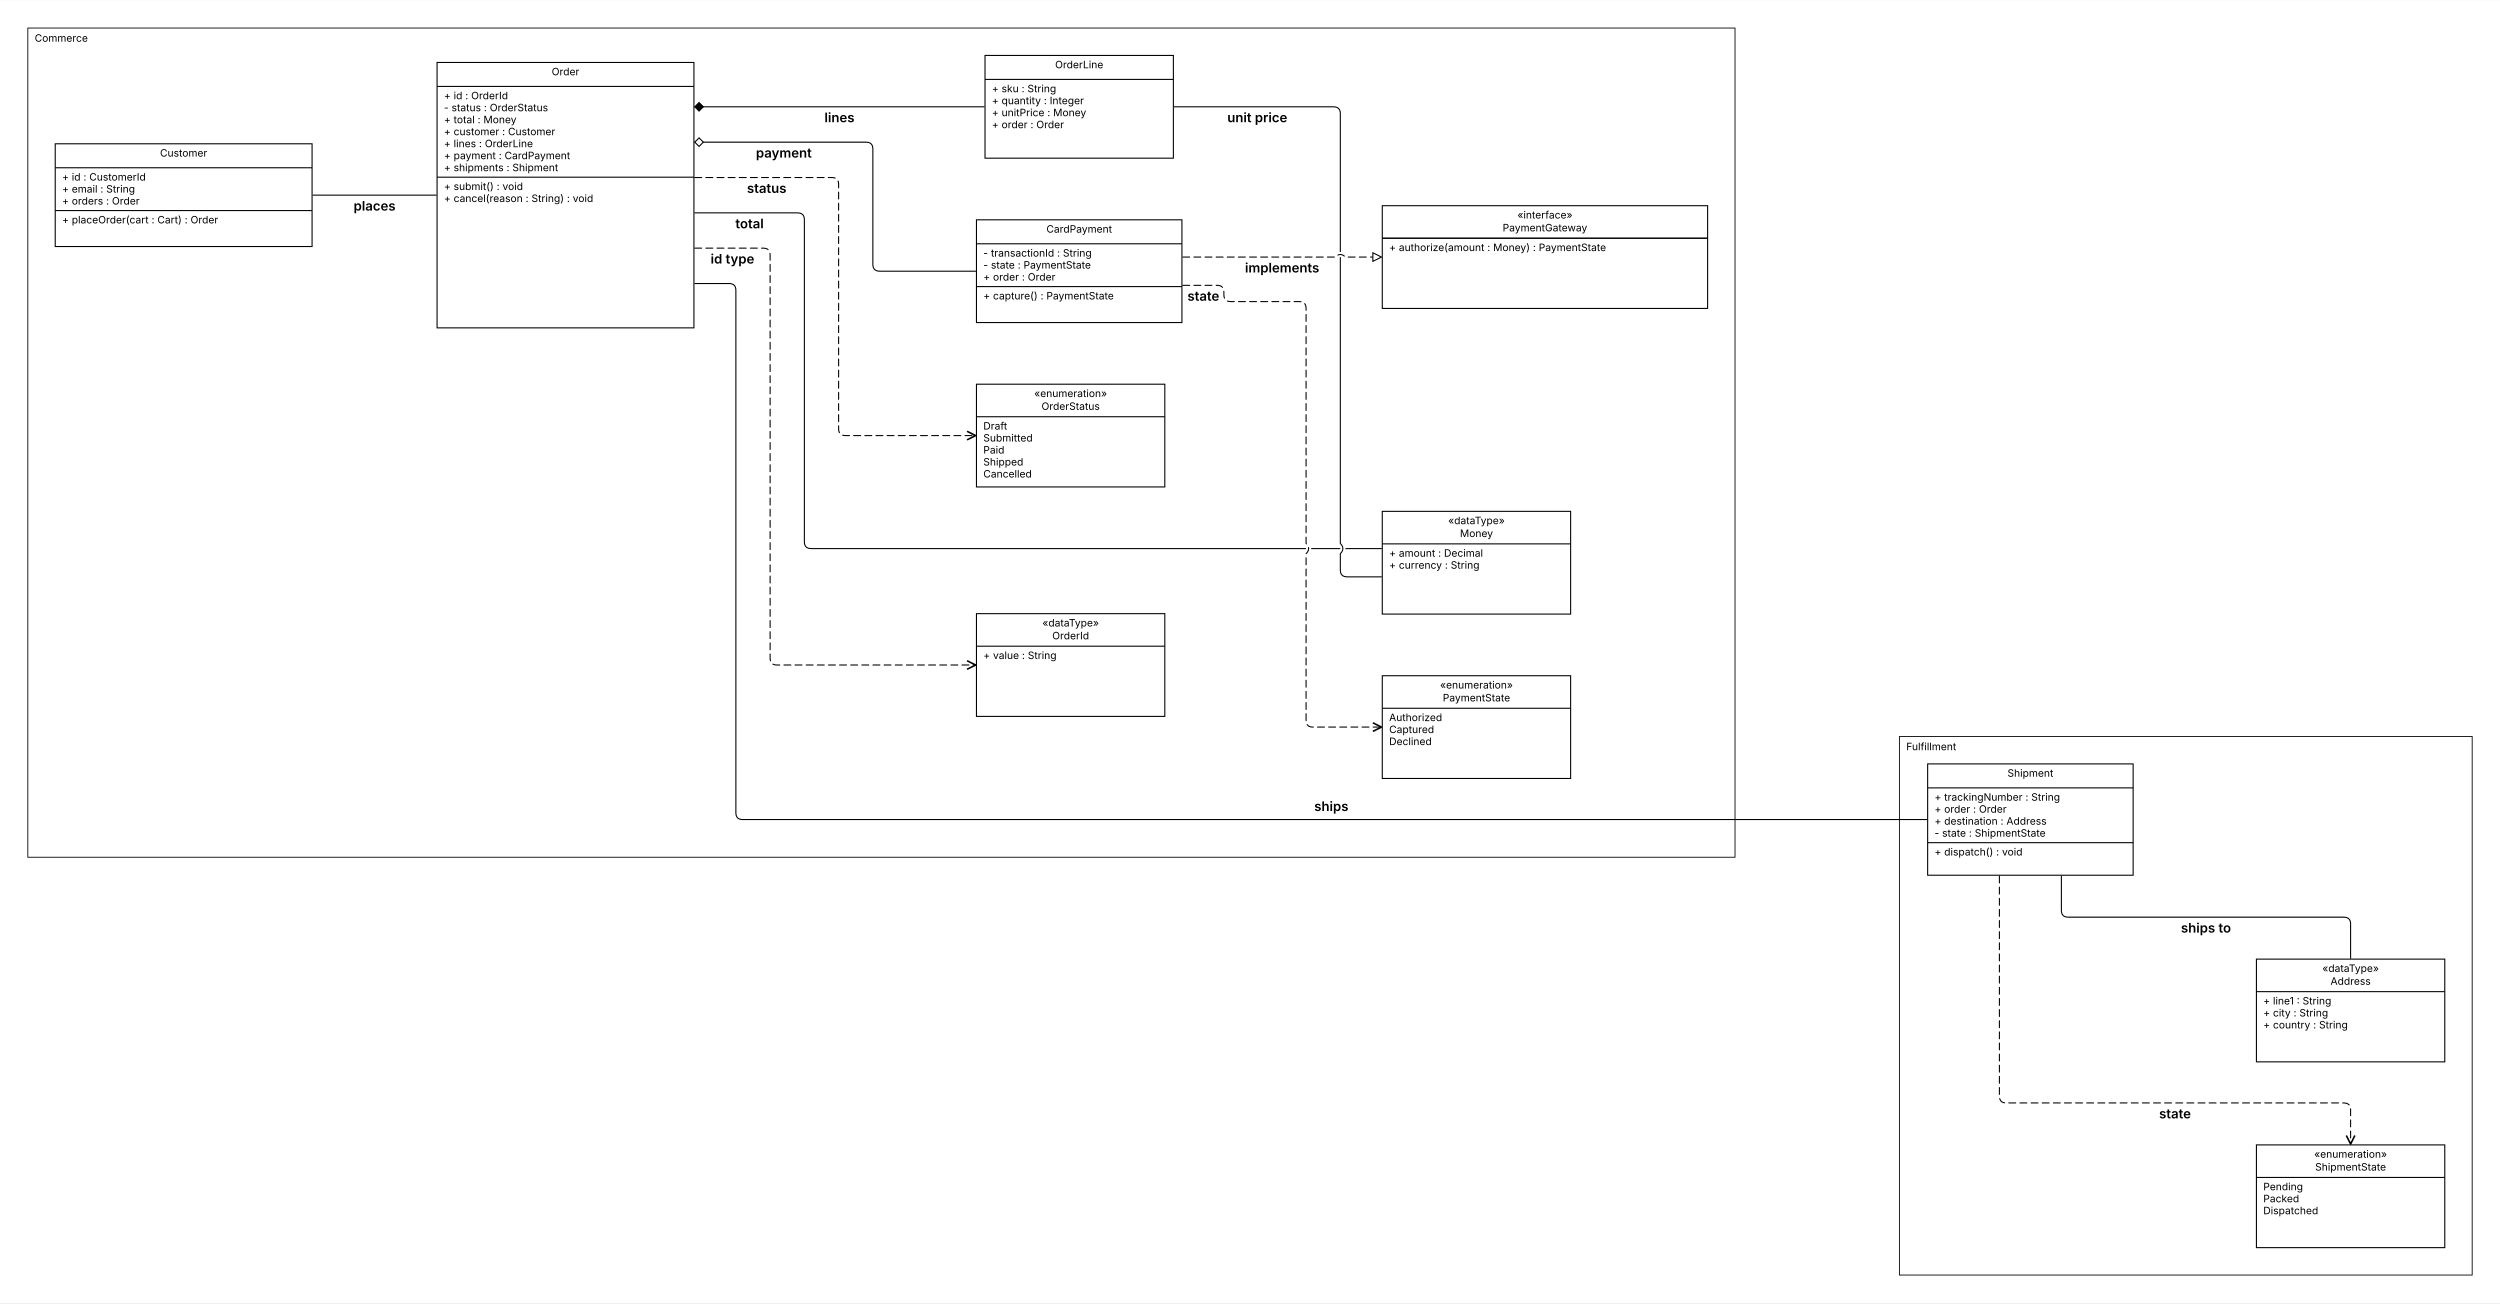
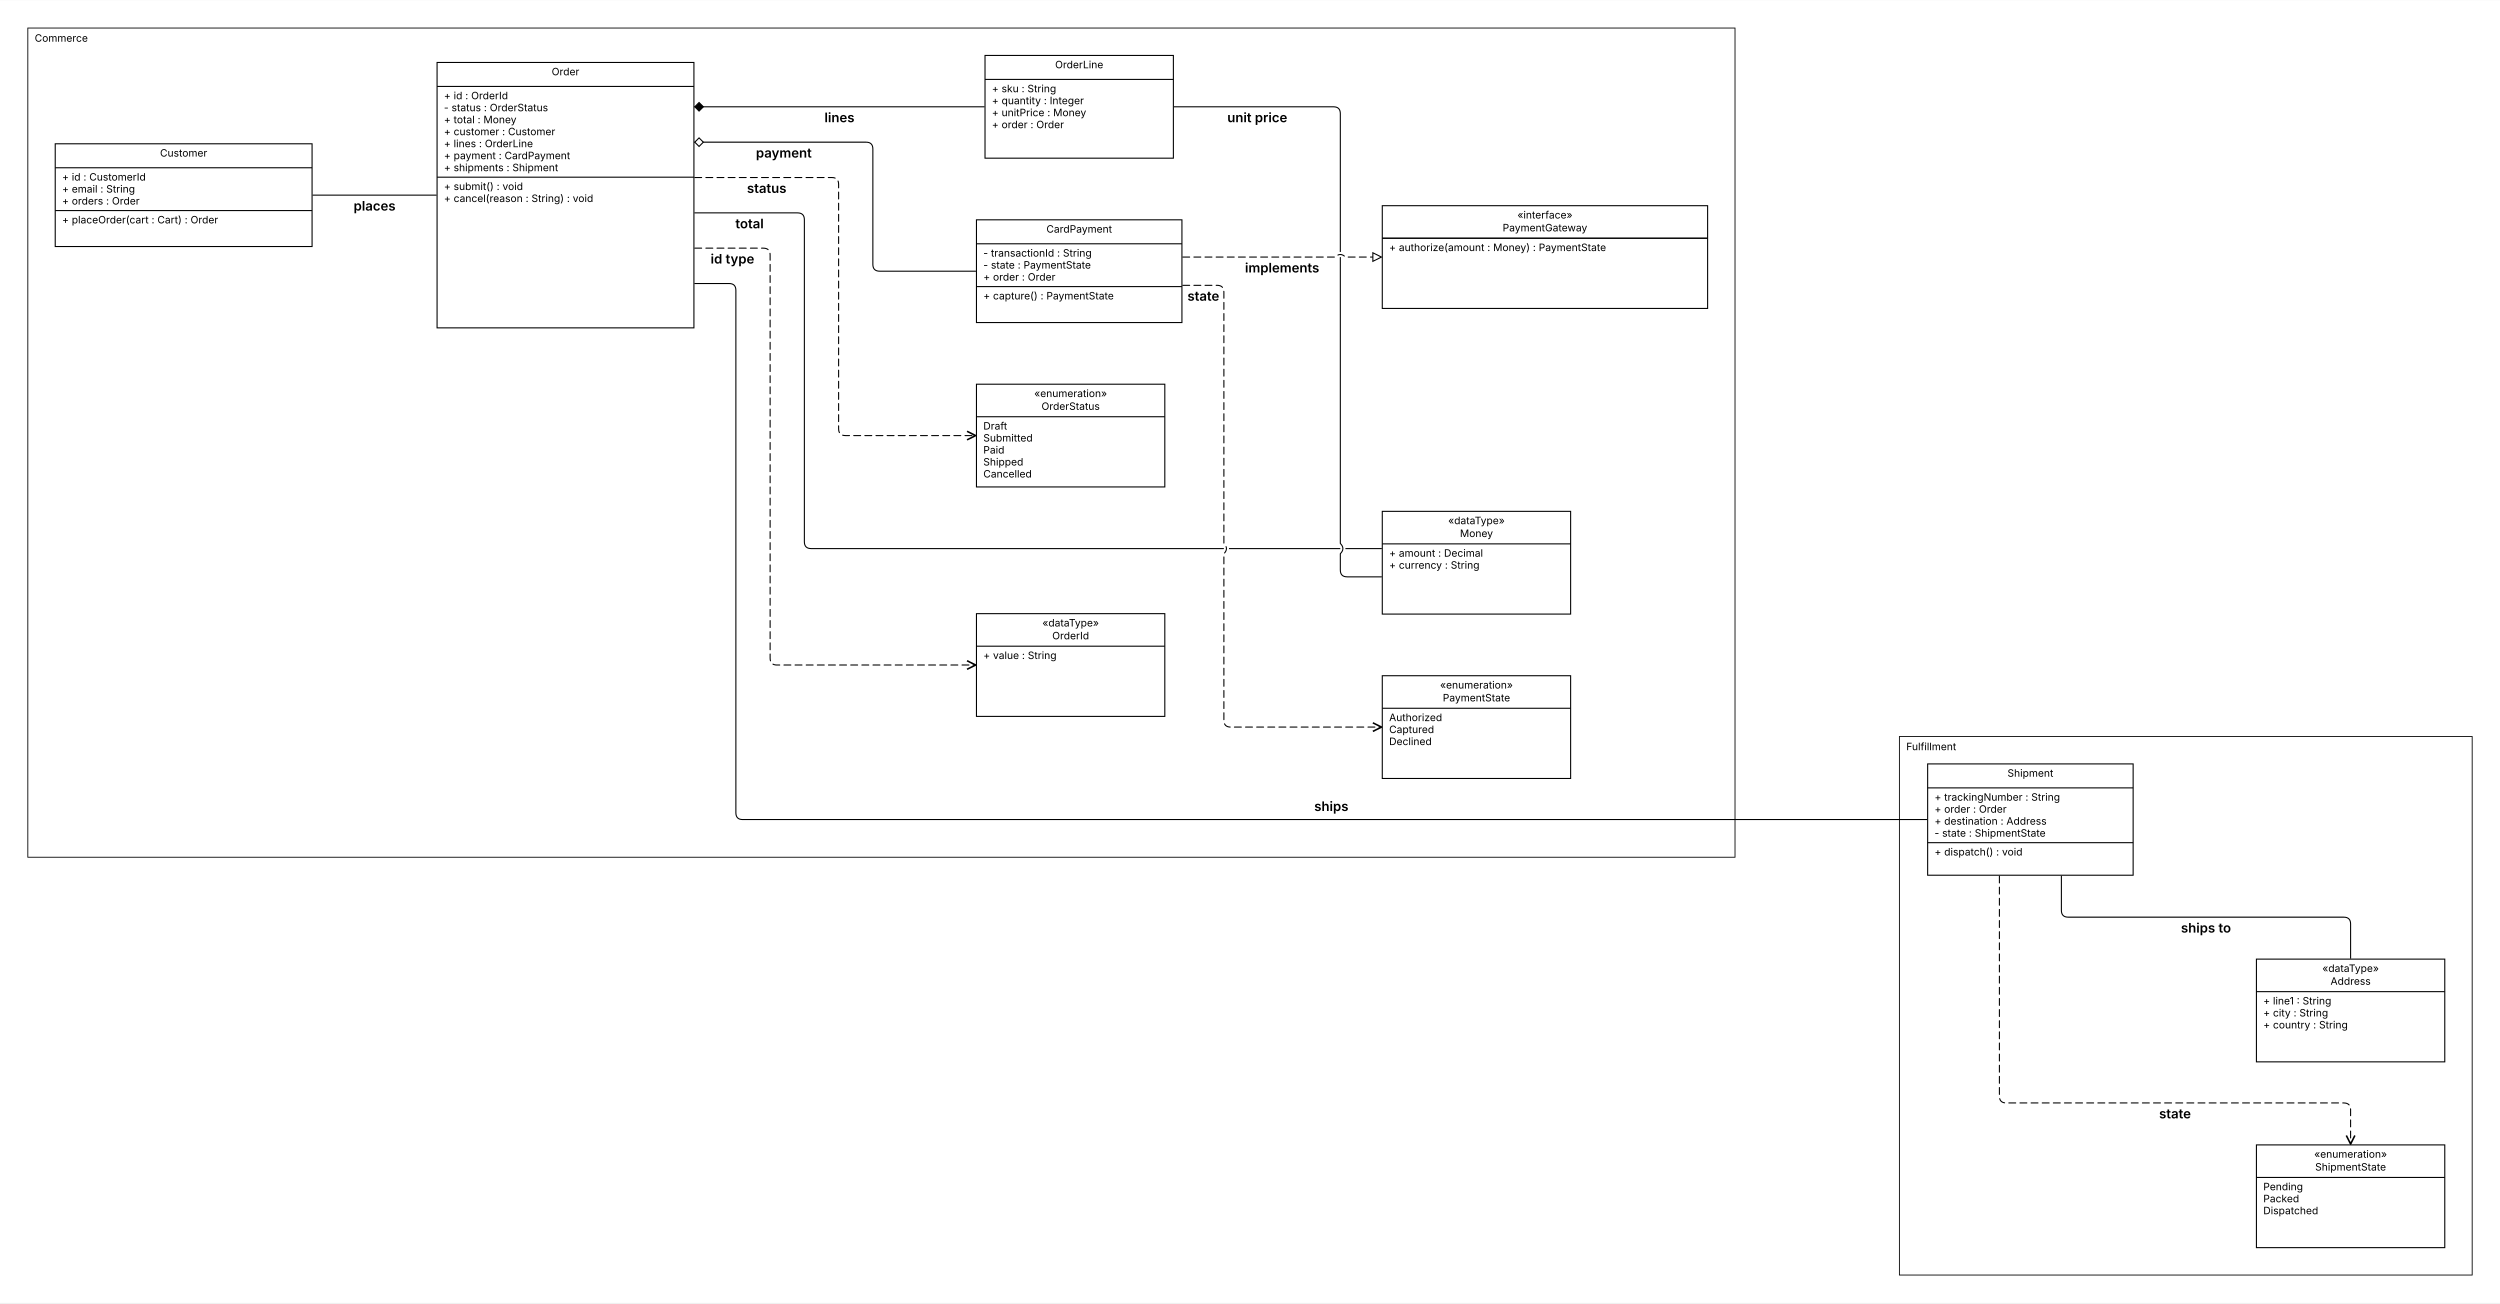
<svg xmlns="http://www.w3.org/2000/svg" role="img" width="2920" height="1522" viewBox="-20.5 -20.5 2920.0 1521.5">
  <rect x="-20.5" y="-20.5" width="2920.0" height="1521.5" fill="#ffffff" />
  <g font-family="Inter, Arial, sans-serif" font-size="14">
    <g data-dediren-group-id="commerce-package-boundary" data-dediren-group-type="Package" data-dediren-group-source-id="pkg-commerce">
      <rect x="12.0" y="12.0" width="1994.0" height="968.5" rx="0" fill="#ffffff" stroke="#000000" stroke-width="1" />
      <text x="20.0" y="28.0" fill="#000000" font-size="12">Commerce</text>
    </g>
    <g data-dediren-group-id="fulfillment-package-boundary" data-dediren-group-type="Package" data-dediren-group-source-id="pkg-fulfillment">
      <rect x="2198.0" y="839.5" width="669.0" height="629.0" rx="0" fill="#ffffff" stroke="#000000" stroke-width="1" />
      <text x="2206.0" y="855.5" fill="#000000" font-size="12">Fulfillment</text>
    </g>
    <g data-dediren-edge-id="customer-places-order">
      <path d="M 345.0 207.2 L 489.0 207.2" fill="none" stroke="#000000" stroke-width="1.25" stroke-linecap="round" stroke-linejoin="round" />
      <text x="417.0" y="225.2" text-anchor="middle" fill="none" font-size="15.4" font-weight="600" stroke="#ffffff" stroke-width="2">places</text>
      <text x="417.0" y="225.2" text-anchor="middle" fill="#000000" font-size="15.4" font-weight="600">places</text>
    </g>
    <g data-dediren-edge-id="order-has-lines">
      <marker id="marker-start-order-has-lines" data-dediren-edge-marker-start="filled_diamond" markerWidth="10" markerHeight="10" refX="1" refY="5" orient="auto">
        <path d="M 1 5 L 5 1 L 9 5 L 5 9 Z" fill="#000000" stroke="#000000" stroke-width="1" />
      </marker>
      <path d="M 791.0 104.0 L 1129.0 104.0" fill="none" stroke="#000000" stroke-width="1.25" stroke-linecap="round" stroke-linejoin="round" marker-start="url(#marker-start-order-has-lines)" />
      <text x="960.0" y="122.0" text-anchor="middle" fill="none" font-size="15.4" font-weight="600" stroke="#ffffff" stroke-width="2">lines</text>
      <text x="960.0" y="122.0" text-anchor="middle" fill="#000000" font-size="15.4" font-weight="600">lines</text>
    </g>
    <g data-dediren-edge-id="order-has-payment">
      <marker id="marker-start-order-has-payment" data-dediren-edge-marker-start="hollow_diamond" markerWidth="10" markerHeight="10" refX="1" refY="5" orient="auto">
        <path d="M 1 5 L 5 1 L 9 5 L 5 9 Z" fill="#ffffff" stroke="#000000" stroke-width="1" />
      </marker>
      <path d="M 791.0 145.3 L 991.0 145.3 Q 999.0 145.3 999.0 153.3 L 999.0 288.0 Q 999.0 296.0 1007.0 296.0 L 1119.0 296.0" fill="none" stroke="#000000" stroke-width="1.25" stroke-linecap="round" stroke-linejoin="round" marker-start="url(#marker-start-order-has-payment)" />
      <text x="895.0" y="163.3" text-anchor="middle" fill="none" font-size="15.4" font-weight="600" stroke="#ffffff" stroke-width="2">payment</text>
      <text x="895.0" y="163.3" text-anchor="middle" fill="#000000" font-size="15.4" font-weight="600">payment</text>
    </g>
    <g data-dediren-edge-id="order-status-dependency">
      <marker id="marker-end-order-status-dependency" data-dediren-edge-marker-end="open_arrow" markerWidth="10" markerHeight="10" refX="9" refY="5" orient="auto">
        <path d="M 1 1 L 9 5 L 1 9" fill="none" stroke="#000000" stroke-width="1.5" />
      </marker>
      <path d="M 791.0 186.6 L 951.0 186.6 Q 959.0 186.6 959.0 194.6 L 959.0 480.0 Q 959.0 488.0 967.0 488.0 L 1119.0 488.0" fill="none" stroke="#000000" stroke-width="1.25" stroke-linecap="round" stroke-linejoin="round" stroke-dasharray="8 5" marker-end="url(#marker-end-order-status-dependency)" />
      <text x="875.0" y="204.6" text-anchor="middle" fill="none" font-size="15.4" font-weight="600" stroke="#ffffff" stroke-width="2">status</text>
      <text x="875.0" y="204.6" text-anchor="middle" fill="#000000" font-size="15.4" font-weight="600">status</text>
    </g>
    <g data-dediren-edge-id="order-total-money">
      <path d="M 791.0 227.9 L 911.0 227.9 Q 919.0 227.9 919.0 235.9 L 919.0 612.0 Q 919.0 620.0 927.0 620.0 L 1593.0 620.0" fill="none" stroke="#000000" stroke-width="1.25" stroke-linecap="round" stroke-linejoin="round" />
      <text x="855.0" y="245.9" text-anchor="middle" fill="none" font-size="15.4" font-weight="600" stroke="#ffffff" stroke-width="2">total</text>
      <text x="855.0" y="245.9" text-anchor="middle" fill="#000000" font-size="15.4" font-weight="600">total</text>
    </g>
    <g data-dediren-edge-id="order-line-unit-price-money">
      <g data-dediren-line-jump-masks="order-line-unit-price-money">
        <path d="M 1545.0 614.0 Q 1551.0 620.0 1545.0 626.0" fill="none" stroke="#ffffff" stroke-width="6" />
      </g>
      <path d="M 1351.0 104.0 L 1537.0 104.0 Q 1545.0 104.0 1545.0 112.0 L 1545.0 614.0 Q 1551.0 620.0 1545.0 626.0 L 1545.0 645.0 Q 1545.0 653.0 1553.0 653.0 L 1593.0 653.0" fill="none" stroke="#000000" stroke-width="1.25" stroke-linecap="round" stroke-linejoin="round" />
      <text x="1448.0" y="122.0" text-anchor="middle" fill="none" font-size="15.4" font-weight="600" stroke="#ffffff" stroke-width="2">unit price</text>
      <text x="1448.0" y="122.0" text-anchor="middle" fill="#000000" font-size="15.4" font-weight="600">unit price</text>
    </g>
    <g data-dediren-edge-id="order-id-type">
      <marker id="marker-end-order-id-type" data-dediren-edge-marker-end="open_arrow" markerWidth="10" markerHeight="10" refX="9" refY="5" orient="auto">
        <path d="M 1 1 L 9 5 L 1 9" fill="none" stroke="#000000" stroke-width="1.5" />
      </marker>
      <path d="M 791.0 269.1 L 871.0 269.1 Q 879.0 269.1 879.0 277.1 L 879.0 748.0 Q 879.0 756.0 887.0 756.0 L 1119.0 756.0" fill="none" stroke="#000000" stroke-width="1.25" stroke-linecap="round" stroke-linejoin="round" stroke-dasharray="8 5" marker-end="url(#marker-end-order-id-type)" />
      <text x="835.0" y="287.1" text-anchor="middle" fill="none" font-size="15.4" font-weight="600" stroke="#ffffff" stroke-width="2">id type</text>
      <text x="835.0" y="287.1" text-anchor="middle" fill="#000000" font-size="15.4" font-weight="600">id type</text>
    </g>
    <g data-dediren-edge-id="card-payment-realizes-gateway">
      <marker id="marker-end-card-payment-realizes-gateway" data-dediren-edge-marker-end="hollow_triangle" markerWidth="10" markerHeight="10" refX="9" refY="5" orient="auto">
        <path d="M 1 1 L 9 5 L 1 9 Z" fill="#ffffff" stroke="#000000" stroke-width="1" />
      </marker>
      <g data-dediren-line-jump-masks="card-payment-realizes-gateway">
        <path d="M 1539.0 279.5 Q 1545.0 273.5 1551.0 279.5" fill="none" stroke="#ffffff" stroke-width="6" />
      </g>
      <path d="M 1361.0 279.5 L 1539.0 279.5 Q 1545.0 273.5 1551.0 279.5 L 1593.0 279.5" fill="none" stroke="#000000" stroke-width="1.25" stroke-linecap="round" stroke-linejoin="round" stroke-dasharray="8 5" marker-end="url(#marker-end-card-payment-realizes-gateway)" />
      <text x="1477.0" y="297.5" text-anchor="middle" fill="none" font-size="15.4" font-weight="600" stroke="#ffffff" stroke-width="2">implements</text>
      <text x="1477.0" y="297.5" text-anchor="middle" fill="#000000" font-size="15.4" font-weight="600">implements</text>
    </g>
    <g data-dediren-edge-id="card-payment-state">
      <marker id="marker-end-card-payment-state" data-dediren-edge-marker-end="open_arrow" markerWidth="10" markerHeight="10" refX="9" refY="5" orient="auto">
        <path d="M 1 1 L 9 5 L 1 9" fill="none" stroke="#000000" stroke-width="1.5" />
      </marker>
      <g data-dediren-line-jump-masks="card-payment-state">
-         <path d="M 1505.0 614.0 Q 1511.0 620.0 1505.0 626.0" fill="none" stroke="#ffffff" stroke-width="6" />
-       </g>
-       <path d="M 1361.0 312.5 L 1401.0 312.5 Q 1409.0 312.5 1409.0 320.5 L 1409.0 323.5 Q 1409.0 331.5 1417.0 331.5 L 1497.0 331.5 Q 1505.0 331.5 1505.0 339.5 L 1505.0 614.0 Q 1511.0 620.0 1505.0 626.0 L 1505.0 820.5 Q 1505.0 828.5 1513.0 828.5 L 1593.0 828.5" fill="none" stroke="#000000" stroke-width="1.25" stroke-linecap="round" stroke-linejoin="round" stroke-dasharray="8 5" marker-end="url(#marker-end-card-payment-state)" />
+         <path d="M 1409.0 614.0 Q 1415.0 620.0 1409.0 626.0" fill="none" stroke="#ffffff" stroke-width="6" />
+       </g>
+       <path d="M 1361.0 312.5 L 1401.0 312.5 Q 1409.0 312.5 1409.0 320.5 L 1409.0 614.0 Q 1415.0 620.0 1409.0 626.0 L 1409.0 820.5 Q 1409.0 828.5 1417.0 828.5 L 1593.0 828.5" fill="none" stroke="#000000" stroke-width="1.25" stroke-linecap="round" stroke-linejoin="round" stroke-dasharray="8 5" marker-end="url(#marker-end-card-payment-state)" />
      <text x="1385.0" y="330.5" text-anchor="middle" fill="none" font-size="15.4" font-weight="600" stroke="#ffffff" stroke-width="2">state</text>
      <text x="1385.0" y="330.5" text-anchor="middle" fill="#000000" font-size="15.4" font-weight="600">state</text>
    </g>
    <g data-dediren-edge-id="shipment-for-order">
      <path d="M 2230.0 936.5 L 847.0 936.5 Q 839.0 936.5 839.0 928.5 L 839.0 318.4 Q 839.0 310.4 831.0 310.4 L 791.0 310.4" fill="none" stroke="#000000" stroke-width="1.25" stroke-linecap="round" stroke-linejoin="round" />
      <text x="1534.5" y="926.5" text-anchor="middle" fill="none" font-size="15.4" font-weight="600" stroke="#ffffff" stroke-width="2">ships</text>
      <text x="1534.5" y="926.5" text-anchor="middle" fill="#000000" font-size="15.4" font-weight="600">ships</text>
    </g>
    <g data-dediren-edge-id="shipment-destination">
      <path d="M 2387.2 1002.5 L 2387.2 1042.5 Q 2387.2 1050.5 2395.2 1050.5 L 2717.0 1050.5 Q 2725.0 1050.5 2725.0 1058.5 L 2725.0 1098.5" fill="none" stroke="#000000" stroke-width="1.25" stroke-linecap="round" stroke-linejoin="round" />
      <text x="2556.1" y="1068.5" text-anchor="middle" fill="none" font-size="15.4" font-weight="600" stroke="#ffffff" stroke-width="2">ships to</text>
      <text x="2556.1" y="1068.5" text-anchor="middle" fill="#000000" font-size="15.4" font-weight="600">ships to</text>
    </g>
    <g data-dediren-edge-id="shipment-state">
      <marker id="marker-end-shipment-state" data-dediren-edge-marker-end="open_arrow" markerWidth="10" markerHeight="10" refX="9" refY="5" orient="auto">
        <path d="M 1 1 L 9 5 L 1 9" fill="none" stroke="#000000" stroke-width="1.5" />
      </marker>
      <path d="M 2314.8 1002.5 L 2314.8 1259.5 Q 2314.8 1267.5 2322.8 1267.5 L 2717.0 1267.5 Q 2725.0 1267.5 2725.0 1275.5 L 2725.0 1315.5" fill="none" stroke="#000000" stroke-width="1.25" stroke-linecap="round" stroke-linejoin="round" stroke-dasharray="8 5" marker-end="url(#marker-end-shipment-state)" />
      <text x="2519.9" y="1285.5" text-anchor="middle" fill="none" font-size="15.4" font-weight="600" stroke="#ffffff" stroke-width="2">state</text>
      <text x="2519.9" y="1285.5" text-anchor="middle" fill="#000000" font-size="15.4" font-weight="600">state</text>
    </g>
    <g data-dediren-node-id="class-customer">
      <rect data-dediren-node-shape="uml_class" x="44.0" y="147.2" width="300.0" height="120.0" rx="0" fill="#ffffff" stroke="#000000" stroke-width="1.25" />
      <g data-dediren-node-decorator="uml_class">
        <line x1="44.0" y1="175.2" x2="344.0" y2="175.2" stroke="#000000" stroke-width="1.25" />
        <line x1="44.0" y1="225.2" x2="344.0" y2="225.2" stroke="#000000" stroke-width="1.25" />
        <text x="194.0" y="162.2" text-anchor="middle" fill="#000000" font-size="12">Customer</text>
        <text x="52.0" y="190.2" fill="#000000" font-size="12">+ id : CustomerId</text>
        <text x="52.0" y="204.2" fill="#000000" font-size="12">+ email : String</text>
        <text x="52.0" y="218.2" fill="#000000" font-size="12">+ orders : Order</text>
        <text x="52.0" y="240.2" fill="#000000" font-size="12">+ placeOrder(cart : Cart) : Order</text>
      </g>
    </g>
    <g data-dediren-node-id="class-order">
      <rect data-dediren-node-shape="uml_class" x="490.0" y="52.2" width="300.0" height="310.0" rx="0" fill="#ffffff" stroke="#000000" stroke-width="1.25" />
      <g data-dediren-node-decorator="uml_class">
        <line x1="490.0" y1="80.2" x2="790.0" y2="80.2" stroke="#000000" stroke-width="1.25" />
        <line x1="490.0" y1="186.2" x2="790.0" y2="186.2" stroke="#000000" stroke-width="1.25" />
        <text x="640.0" y="67.2" text-anchor="middle" fill="#000000" font-size="12">Order</text>
        <text x="498.0" y="95.2" fill="#000000" font-size="12">+ id : OrderId</text>
        <text x="498.0" y="109.2" fill="#000000" font-size="12">- status : OrderStatus</text>
        <text x="498.0" y="123.2" fill="#000000" font-size="12">+ total : Money</text>
        <text x="498.0" y="137.2" fill="#000000" font-size="12">+ customer : Customer</text>
        <text x="498.0" y="151.2" fill="#000000" font-size="12">+ lines : OrderLine</text>
        <text x="498.0" y="165.2" fill="#000000" font-size="12">+ payment : CardPayment</text>
        <text x="498.0" y="179.2" fill="#000000" font-size="12">+ shipments : Shipment</text>
        <text x="498.0" y="201.2" fill="#000000" font-size="12">+ submit() : void</text>
        <text x="498.0" y="215.2" fill="#000000" font-size="12">+ cancel(reason : String) : void</text>
      </g>
    </g>
    <g data-dediren-node-id="class-order-line">
      <rect data-dediren-node-shape="uml_class" x="1130.0" y="44.0" width="220.0" height="120.0" rx="0" fill="#ffffff" stroke="#000000" stroke-width="1.25" />
      <g data-dediren-node-decorator="uml_class">
        <line x1="1130.0" y1="72.0" x2="1350.0" y2="72.0" stroke="#000000" stroke-width="1.25" />
        <text x="1240.0" y="59.0" text-anchor="middle" fill="#000000" font-size="12">OrderLine</text>
        <text x="1138.0" y="87.0" fill="#000000" font-size="12">+ sku : String</text>
        <text x="1138.0" y="101.0" fill="#000000" font-size="12">+ quantity : Integer</text>
        <text x="1138.0" y="115.0" fill="#000000" font-size="12">+ unitPrice : Money</text>
        <text x="1138.0" y="129.0" fill="#000000" font-size="12">+ order : Order</text>
      </g>
    </g>
    <g data-dediren-node-id="enum-order-status">
      <rect data-dediren-node-shape="uml_enumeration" x="1120.0" y="428.0" width="220.0" height="120.0" rx="0" fill="#ffffff" stroke="#000000" stroke-width="1.25" />
      <g data-dediren-node-decorator="uml_enumeration">
        <line x1="1120.0" y1="466.0" x2="1340.0" y2="466.0" stroke="#000000" stroke-width="1.25" />
        <text x="1230.0" y="443.0" text-anchor="middle" fill="#000000" font-size="12">«enumeration»</text>
        <text x="1230.0" y="458.0" text-anchor="middle" fill="#000000" font-size="12">OrderStatus</text>
        <text x="1128.0" y="481.0" fill="#000000" font-size="12">Draft</text>
        <text x="1128.0" y="495.0" fill="#000000" font-size="12">Submitted</text>
        <text x="1128.0" y="509.0" fill="#000000" font-size="12">Paid</text>
        <text x="1128.0" y="523.0" fill="#000000" font-size="12">Shipped</text>
        <text x="1128.0" y="537.0" fill="#000000" font-size="12">Cancelled</text>
      </g>
    </g>
    <g data-dediren-node-id="datatype-order-id">
      <rect data-dediren-node-shape="uml_data_type" x="1120.0" y="696.0" width="220.0" height="120.0" rx="0" fill="#ffffff" stroke="#000000" stroke-width="1.25" />
      <g data-dediren-node-decorator="uml_data_type">
        <line x1="1120.0" y1="734.0" x2="1340.0" y2="734.0" stroke="#000000" stroke-width="1.25" />
        <text x="1230.0" y="711.0" text-anchor="middle" fill="#000000" font-size="12">«dataType»</text>
        <text x="1230.0" y="726.0" text-anchor="middle" fill="#000000" font-size="12">OrderId</text>
        <text x="1128.0" y="749.0" fill="#000000" font-size="12">+ value : String</text>
      </g>
    </g>
    <g data-dediren-node-id="datatype-money">
      <rect data-dediren-node-shape="uml_data_type" x="1594.0" y="576.5" width="220.0" height="120.0" rx="0" fill="#ffffff" stroke="#000000" stroke-width="1.25" />
      <g data-dediren-node-decorator="uml_data_type">
        <line x1="1594.0" y1="614.5" x2="1814.0" y2="614.5" stroke="#000000" stroke-width="1.25" />
        <text x="1704.0" y="591.5" text-anchor="middle" fill="#000000" font-size="12">«dataType»</text>
        <text x="1704.0" y="606.5" text-anchor="middle" fill="#000000" font-size="12">Money</text>
        <text x="1602.0" y="629.5" fill="#000000" font-size="12">+ amount : Decimal</text>
        <text x="1602.0" y="643.5" fill="#000000" font-size="12">+ currency : String</text>
      </g>
    </g>
    <g data-dediren-node-id="interface-payment-gateway">
      <rect data-dediren-node-shape="uml_interface" x="1594.0" y="219.5" width="380.0" height="120.0" rx="0" fill="#ffffff" stroke="#000000" stroke-width="1.25" />
      <g data-dediren-node-decorator="uml_interface">
        <line x1="1594.0" y1="257.5" x2="1974.0" y2="257.5" stroke="#000000" stroke-width="1.25" />
        <line x1="1594.0" y1="257.5" x2="1974.0" y2="257.5" stroke="#000000" stroke-width="1.25" />
        <text x="1784.0" y="234.5" text-anchor="middle" fill="#000000" font-size="12">«interface»</text>
        <text x="1784.0" y="249.5" text-anchor="middle" fill="#000000" font-size="12">PaymentGateway</text>
        <text x="1602.0" y="272.5" fill="#000000" font-size="12">+ authorize(amount : Money) : PaymentState</text>
      </g>
    </g>
    <g data-dediren-node-id="class-card-payment">
      <rect data-dediren-node-shape="uml_class" x="1120.0" y="236.0" width="240.0" height="120.0" rx="0" fill="#ffffff" stroke="#000000" stroke-width="1.25" />
      <g data-dediren-node-decorator="uml_class">
        <line x1="1120.0" y1="264.0" x2="1360.0" y2="264.0" stroke="#000000" stroke-width="1.25" />
        <line x1="1120.0" y1="314.0" x2="1360.0" y2="314.0" stroke="#000000" stroke-width="1.25" />
        <text x="1240.0" y="251.0" text-anchor="middle" fill="#000000" font-size="12">CardPayment</text>
        <text x="1128.0" y="279.0" fill="#000000" font-size="12">- transactionId : String</text>
        <text x="1128.0" y="293.0" fill="#000000" font-size="12">- state : PaymentState</text>
        <text x="1128.0" y="307.0" fill="#000000" font-size="12">+ order : Order</text>
        <text x="1128.0" y="329.0" fill="#000000" font-size="12">+ capture() : PaymentState</text>
      </g>
    </g>
    <g data-dediren-node-id="enum-payment-state">
      <rect data-dediren-node-shape="uml_enumeration" x="1594.0" y="768.5" width="220.0" height="120.0" rx="0" fill="#ffffff" stroke="#000000" stroke-width="1.25" />
      <g data-dediren-node-decorator="uml_enumeration">
        <line x1="1594.0" y1="806.5" x2="1814.0" y2="806.5" stroke="#000000" stroke-width="1.25" />
        <text x="1704.0" y="783.5" text-anchor="middle" fill="#000000" font-size="12">«enumeration»</text>
        <text x="1704.0" y="798.5" text-anchor="middle" fill="#000000" font-size="12">PaymentState</text>
        <text x="1602.0" y="821.5" fill="#000000" font-size="12">Authorized</text>
        <text x="1602.0" y="835.5" fill="#000000" font-size="12">Captured</text>
        <text x="1602.0" y="849.5" fill="#000000" font-size="12">Declined</text>
      </g>
    </g>
    <g data-dediren-node-id="class-shipment">
      <rect data-dediren-node-shape="uml_class" x="2231.0" y="871.5" width="240.0" height="130.0" rx="0" fill="#ffffff" stroke="#000000" stroke-width="1.25" />
      <g data-dediren-node-decorator="uml_class">
        <line x1="2231.0" y1="899.5" x2="2471.0" y2="899.5" stroke="#000000" stroke-width="1.25" />
        <line x1="2231.0" y1="963.5" x2="2471.0" y2="963.5" stroke="#000000" stroke-width="1.25" />
        <text x="2351.0" y="886.5" text-anchor="middle" fill="#000000" font-size="12">Shipment</text>
        <text x="2239.0" y="914.5" fill="#000000" font-size="12">+ trackingNumber : String</text>
        <text x="2239.0" y="928.5" fill="#000000" font-size="12">+ order : Order</text>
        <text x="2239.0" y="942.5" fill="#000000" font-size="12">+ destination : Address</text>
        <text x="2239.0" y="956.5" fill="#000000" font-size="12">- state : ShipmentState</text>
        <text x="2239.0" y="978.5" fill="#000000" font-size="12">+ dispatch() : void</text>
      </g>
    </g>
    <g data-dediren-node-id="datatype-address">
      <rect data-dediren-node-shape="uml_data_type" x="2615.0" y="1099.5" width="220.0" height="120.0" rx="0" fill="#ffffff" stroke="#000000" stroke-width="1.25" />
      <g data-dediren-node-decorator="uml_data_type">
        <line x1="2615.0" y1="1137.5" x2="2835.0" y2="1137.5" stroke="#000000" stroke-width="1.25" />
        <text x="2725.0" y="1114.5" text-anchor="middle" fill="#000000" font-size="12">«dataType»</text>
        <text x="2725.0" y="1129.5" text-anchor="middle" fill="#000000" font-size="12">Address</text>
        <text x="2623.0" y="1152.5" fill="#000000" font-size="12">+ line1 : String</text>
        <text x="2623.0" y="1166.5" fill="#000000" font-size="12">+ city : String</text>
        <text x="2623.0" y="1180.5" fill="#000000" font-size="12">+ country : String</text>
      </g>
    </g>
    <g data-dediren-node-id="enum-shipment-state">
      <rect data-dediren-node-shape="uml_enumeration" x="2615.0" y="1316.5" width="220.0" height="120.0" rx="0" fill="#ffffff" stroke="#000000" stroke-width="1.25" />
      <g data-dediren-node-decorator="uml_enumeration">
        <line x1="2615.0" y1="1354.5" x2="2835.0" y2="1354.5" stroke="#000000" stroke-width="1.25" />
        <text x="2725.0" y="1331.5" text-anchor="middle" fill="#000000" font-size="12">«enumeration»</text>
        <text x="2725.0" y="1346.5" text-anchor="middle" fill="#000000" font-size="12">ShipmentState</text>
        <text x="2623.0" y="1369.5" fill="#000000" font-size="12">Pending</text>
        <text x="2623.0" y="1383.5" fill="#000000" font-size="12">Packed</text>
        <text x="2623.0" y="1397.5" fill="#000000" font-size="12">Dispatched</text>
      </g>
    </g>
  </g>
</svg>
